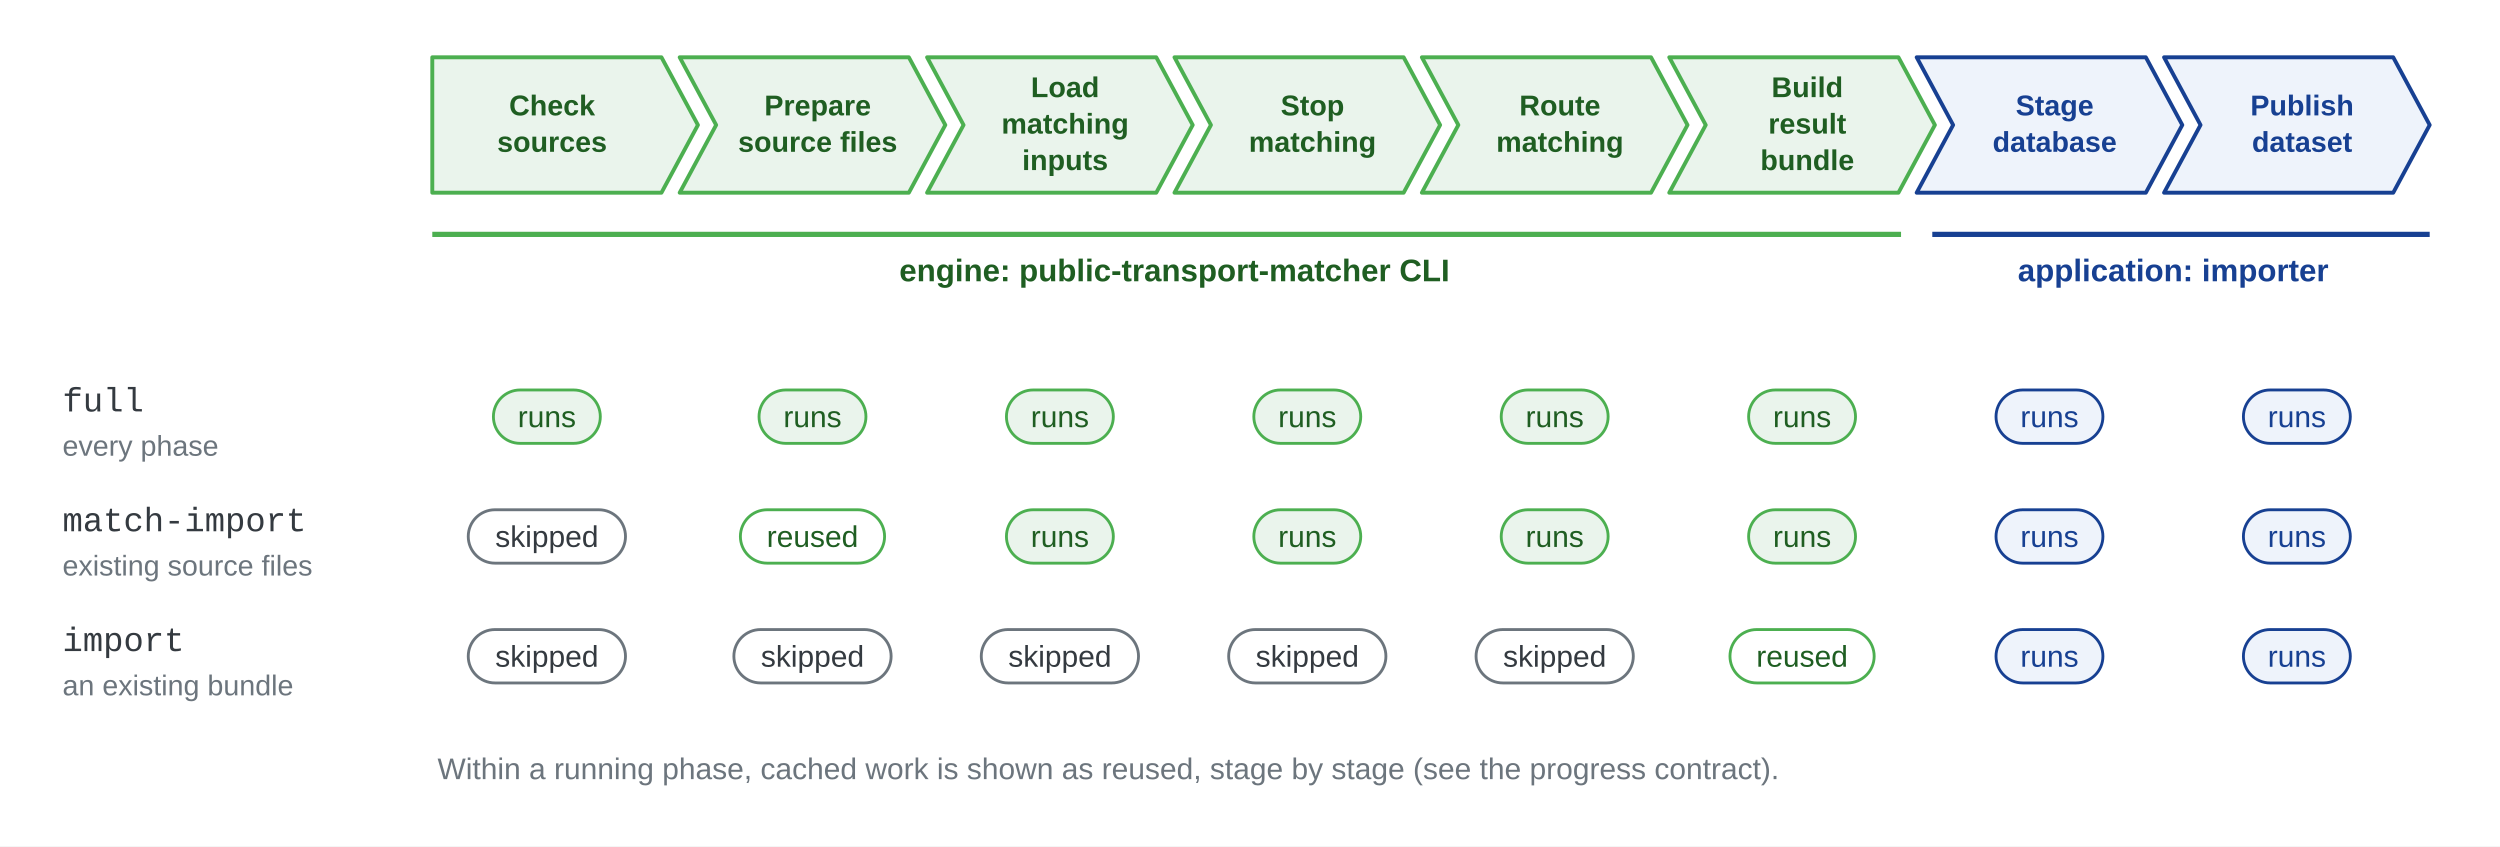
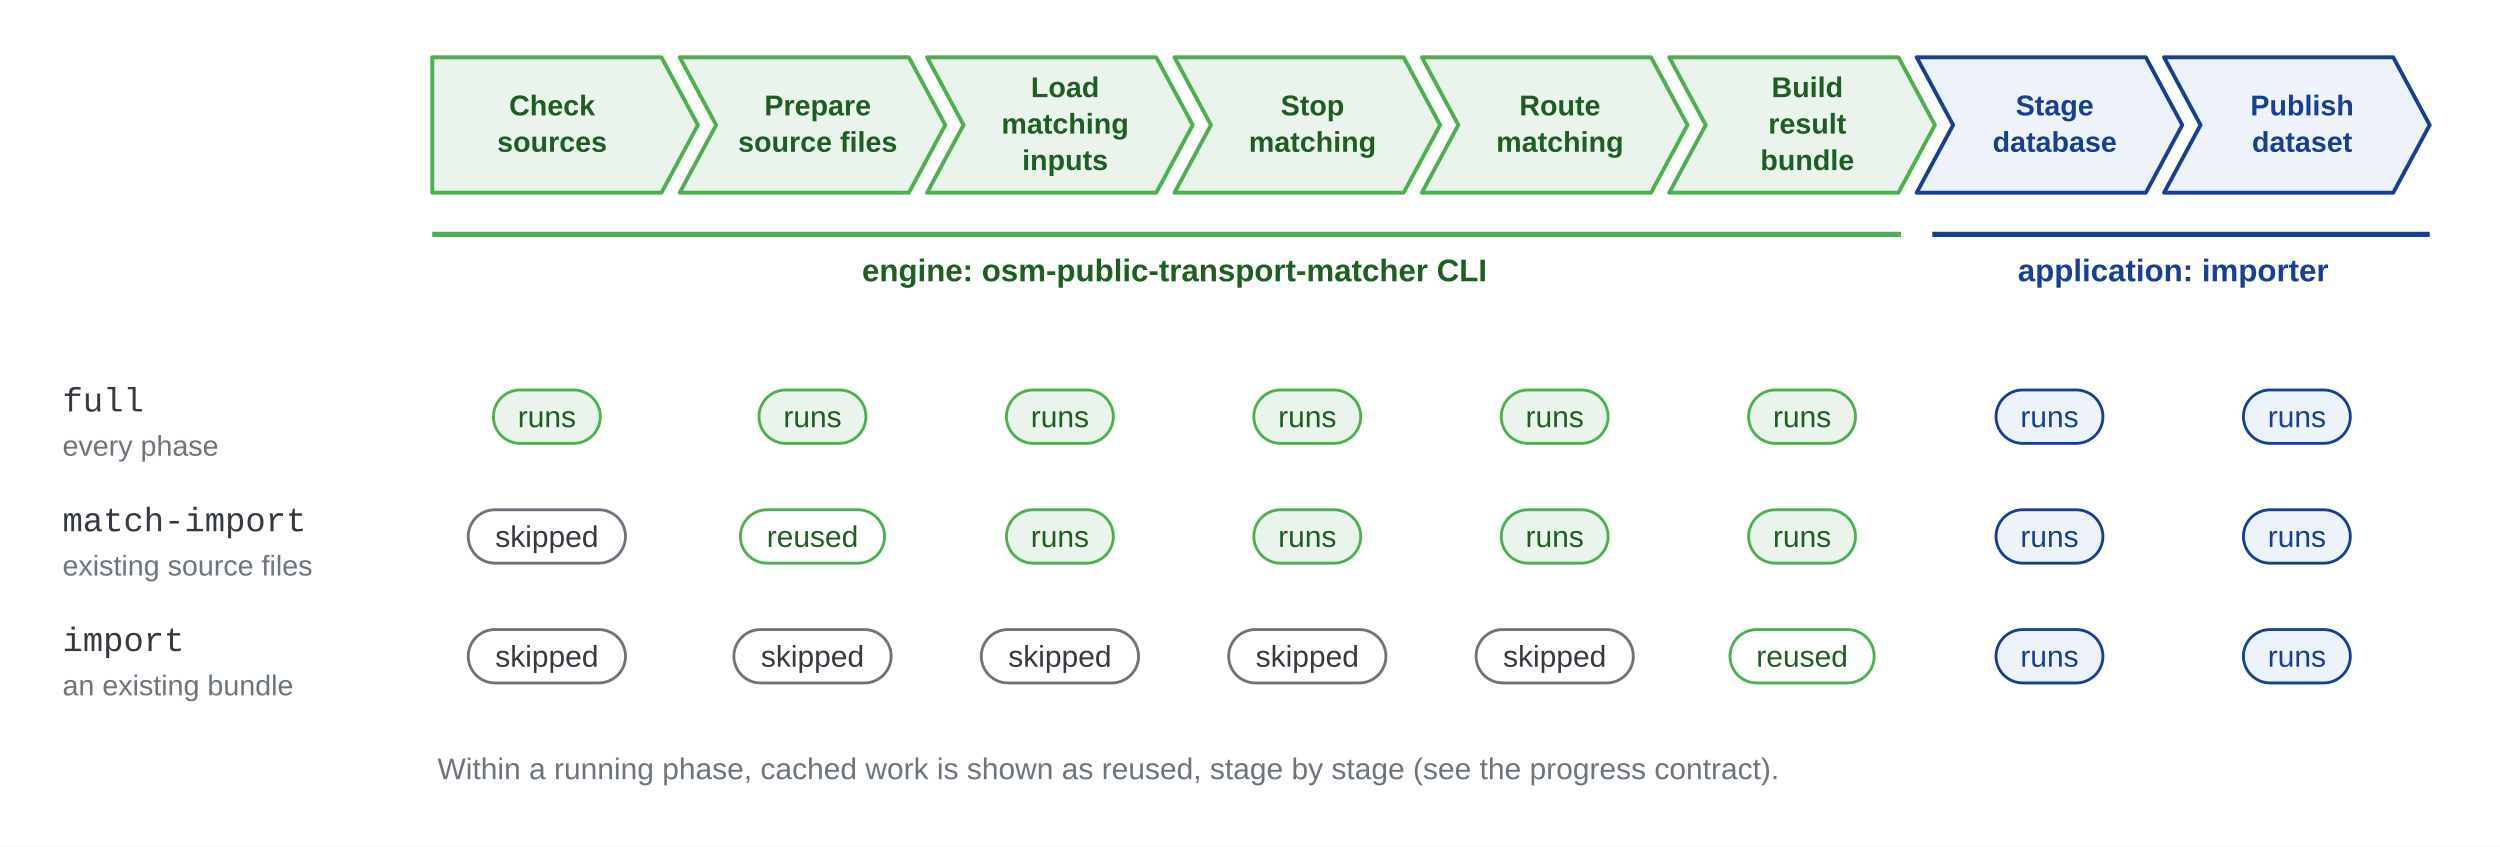
<svg xmlns="http://www.w3.org/2000/svg" viewBox="0 78 960 325" width="960" height="325" role="img" aria-labelledby="pipeline-phases-and-modes-title pipeline-phases-and-modes-desc">
  <rect x="0" y="78" width="960" height="325" fill="#ffffff" />
  <g>
    <path d="M166 100 L254 100 L268 126 L254 152 L166 152 L166 126 Z" fill="#eaf4ec" stroke="#4caf50" stroke-width="1.5" stroke-linejoin="round" />
    <text x="212" y="122.3" font-family="'Segoe UI', system-ui, -apple-system, 'Helvetica Neue', Arial, sans-serif" font-size="11" fill="#1f5e22" font-weight="600" text-anchor="middle">Check</text>
    <text x="212" y="136.3" font-family="'Segoe UI', system-ui, -apple-system, 'Helvetica Neue', Arial, sans-serif" font-size="11" fill="#1f5e22" font-weight="600" text-anchor="middle">sources</text>
  </g>
  <g>
    <path d="M261 100 L349 100 L363 126 L349 152 L261 152 L275 126 Z" fill="#eaf4ec" stroke="#4caf50" stroke-width="1.5" stroke-linejoin="round" />
    <text x="314" y="122.3" font-family="'Segoe UI', system-ui, -apple-system, 'Helvetica Neue', Arial, sans-serif" font-size="11" fill="#1f5e22" font-weight="600" text-anchor="middle">Prepare</text>
    <text x="314" y="136.3" font-family="'Segoe UI', system-ui, -apple-system, 'Helvetica Neue', Arial, sans-serif" font-size="11" fill="#1f5e22" font-weight="600" text-anchor="middle">source files</text>
  </g>
  <g>
    <path d="M356 100 L444 100 L458 126 L444 152 L356 152 L370 126 Z" fill="#eaf4ec" stroke="#4caf50" stroke-width="1.5" stroke-linejoin="round" />
    <text x="409" y="115.3" font-family="'Segoe UI', system-ui, -apple-system, 'Helvetica Neue', Arial, sans-serif" font-size="11" fill="#1f5e22" font-weight="600" text-anchor="middle">Load</text>
    <text x="409" y="129.3" font-family="'Segoe UI', system-ui, -apple-system, 'Helvetica Neue', Arial, sans-serif" font-size="11" fill="#1f5e22" font-weight="600" text-anchor="middle">matching</text>
    <text x="409" y="143.3" font-family="'Segoe UI', system-ui, -apple-system, 'Helvetica Neue', Arial, sans-serif" font-size="11" fill="#1f5e22" font-weight="600" text-anchor="middle">inputs</text>
  </g>
  <g>
    <path d="M451 100 L539 100 L553 126 L539 152 L451 152 L465 126 Z" fill="#eaf4ec" stroke="#4caf50" stroke-width="1.5" stroke-linejoin="round" />
    <text x="504" y="122.3" font-family="'Segoe UI', system-ui, -apple-system, 'Helvetica Neue', Arial, sans-serif" font-size="11" fill="#1f5e22" font-weight="600" text-anchor="middle">Stop</text>
    <text x="504" y="136.3" font-family="'Segoe UI', system-ui, -apple-system, 'Helvetica Neue', Arial, sans-serif" font-size="11" fill="#1f5e22" font-weight="600" text-anchor="middle">matching</text>
  </g>
  <g>
    <path d="M546 100 L634 100 L648 126 L634 152 L546 152 L560 126 Z" fill="#eaf4ec" stroke="#4caf50" stroke-width="1.5" stroke-linejoin="round" />
    <text x="599" y="122.3" font-family="'Segoe UI', system-ui, -apple-system, 'Helvetica Neue', Arial, sans-serif" font-size="11" fill="#1f5e22" font-weight="600" text-anchor="middle">Route</text>
    <text x="599" y="136.3" font-family="'Segoe UI', system-ui, -apple-system, 'Helvetica Neue', Arial, sans-serif" font-size="11" fill="#1f5e22" font-weight="600" text-anchor="middle">matching</text>
  </g>
  <g>
    <path d="M641 100 L729 100 L743 126 L729 152 L641 152 L655 126 Z" fill="#eaf4ec" stroke="#4caf50" stroke-width="1.5" stroke-linejoin="round" />
    <text x="694" y="115.3" font-family="'Segoe UI', system-ui, -apple-system, 'Helvetica Neue', Arial, sans-serif" font-size="11" fill="#1f5e22" font-weight="600" text-anchor="middle">Build</text>
    <text x="694" y="129.3" font-family="'Segoe UI', system-ui, -apple-system, 'Helvetica Neue', Arial, sans-serif" font-size="11" fill="#1f5e22" font-weight="600" text-anchor="middle">result</text>
    <text x="694" y="143.3" font-family="'Segoe UI', system-ui, -apple-system, 'Helvetica Neue', Arial, sans-serif" font-size="11" fill="#1f5e22" font-weight="600" text-anchor="middle">bundle</text>
  </g>
  <g>
    <path d="M736 100 L824 100 L838 126 L824 152 L736 152 L750 126 Z" fill="#eef3fb" stroke="#174092" stroke-width="1.5" stroke-linejoin="round" />
    <text x="789" y="122.3" font-family="'Segoe UI', system-ui, -apple-system, 'Helvetica Neue', Arial, sans-serif" font-size="11" fill="#174092" font-weight="600" text-anchor="middle">Stage</text>
    <text x="789" y="136.3" font-family="'Segoe UI', system-ui, -apple-system, 'Helvetica Neue', Arial, sans-serif" font-size="11" fill="#174092" font-weight="600" text-anchor="middle">database</text>
  </g>
  <g>
    <path d="M831 100 L919 100 L933 126 L919 152 L831 152 L845 126 Z" fill="#eef3fb" stroke="#174092" stroke-width="1.5" stroke-linejoin="round" />
    <text x="884" y="122.3" font-family="'Segoe UI', system-ui, -apple-system, 'Helvetica Neue', Arial, sans-serif" font-size="11" fill="#174092" font-weight="600" text-anchor="middle">Publish</text>
    <text x="884" y="136.3" font-family="'Segoe UI', system-ui, -apple-system, 'Helvetica Neue', Arial, sans-serif" font-size="11" fill="#174092" font-weight="600" text-anchor="middle">dataset</text>
  </g>
  <path d="M166 168 L730 168" stroke="#4caf50" stroke-width="2" />
-   <text x="451" y="186" font-family="'Segoe UI', system-ui, -apple-system, 'Helvetica Neue', Arial, sans-serif" font-size="12" fill="#1f5e22" font-weight="600" text-anchor="middle">engine: public-transport-matcher CLI</text>
+   <text x="451" y="186" font-family="'Segoe UI', system-ui, -apple-system, 'Helvetica Neue', Arial, sans-serif" font-size="12" fill="#1f5e22" font-weight="600" text-anchor="middle">engine: osm-public-transport-matcher CLI</text>
  <path d="M742 168 L933 168" stroke="#174092" stroke-width="2" />
  <text x="834.5" y="186" font-family="'Segoe UI', system-ui, -apple-system, 'Helvetica Neue', Arial, sans-serif" font-size="12" fill="#174092" font-weight="600" text-anchor="middle">application: importer</text>
  <text x="24" y="236" font-family="'SFMono-Regular', Consolas, 'Liberation Mono', Menlo, monospace" font-size="13" fill="#343a40">full</text>
  <text x="24" y="253" font-family="'Segoe UI', system-ui, -apple-system, 'Helvetica Neue', Arial, sans-serif" font-size="11" fill="#6c757d">every phase</text>
  <g>
    <rect x="189.47" y="227.75" width="41.05" height="20.5" rx="10.25" fill="#eaf4ec" stroke="#4caf50" stroke-width="1.1" />
    <text x="210" y="242.03" font-family="'Segoe UI', system-ui, -apple-system, 'Helvetica Neue', Arial, sans-serif" font-size="11.5" fill="#1f5e22" text-anchor="middle">runs</text>
  </g>
  <g>
    <rect x="291.47" y="227.75" width="41.05" height="20.5" rx="10.25" fill="#eaf4ec" stroke="#4caf50" stroke-width="1.1" />
    <text x="312" y="242.03" font-family="'Segoe UI', system-ui, -apple-system, 'Helvetica Neue', Arial, sans-serif" font-size="11.5" fill="#1f5e22" text-anchor="middle">runs</text>
  </g>
  <g>
    <rect x="386.47" y="227.75" width="41.05" height="20.5" rx="10.25" fill="#eaf4ec" stroke="#4caf50" stroke-width="1.1" />
    <text x="407" y="242.03" font-family="'Segoe UI', system-ui, -apple-system, 'Helvetica Neue', Arial, sans-serif" font-size="11.5" fill="#1f5e22" text-anchor="middle">runs</text>
  </g>
  <g>
    <rect x="481.47" y="227.75" width="41.05" height="20.5" rx="10.25" fill="#eaf4ec" stroke="#4caf50" stroke-width="1.1" />
    <text x="502" y="242.03" font-family="'Segoe UI', system-ui, -apple-system, 'Helvetica Neue', Arial, sans-serif" font-size="11.5" fill="#1f5e22" text-anchor="middle">runs</text>
  </g>
  <g>
    <rect x="576.47" y="227.75" width="41.05" height="20.5" rx="10.25" fill="#eaf4ec" stroke="#4caf50" stroke-width="1.1" />
    <text x="597" y="242.03" font-family="'Segoe UI', system-ui, -apple-system, 'Helvetica Neue', Arial, sans-serif" font-size="11.5" fill="#1f5e22" text-anchor="middle">runs</text>
  </g>
  <g>
    <rect x="671.47" y="227.75" width="41.05" height="20.5" rx="10.25" fill="#eaf4ec" stroke="#4caf50" stroke-width="1.1" />
    <text x="692" y="242.03" font-family="'Segoe UI', system-ui, -apple-system, 'Helvetica Neue', Arial, sans-serif" font-size="11.5" fill="#1f5e22" text-anchor="middle">runs</text>
  </g>
  <g>
    <rect x="766.47" y="227.75" width="41.05" height="20.5" rx="10.25" fill="#eef3fb" stroke="#174092" stroke-width="1.1" />
    <text x="787" y="242.03" font-family="'Segoe UI', system-ui, -apple-system, 'Helvetica Neue', Arial, sans-serif" font-size="11.5" fill="#174092" text-anchor="middle">runs</text>
  </g>
  <g>
    <rect x="861.47" y="227.75" width="41.05" height="20.5" rx="10.25" fill="#eef3fb" stroke="#174092" stroke-width="1.1" />
    <text x="882" y="242.03" font-family="'Segoe UI', system-ui, -apple-system, 'Helvetica Neue', Arial, sans-serif" font-size="11.5" fill="#174092" text-anchor="middle">runs</text>
  </g>
  <text x="24" y="282" font-family="'SFMono-Regular', Consolas, 'Liberation Mono', Menlo, monospace" font-size="13" fill="#343a40">match-import</text>
  <text x="24" y="299" font-family="'Segoe UI', system-ui, -apple-system, 'Helvetica Neue', Arial, sans-serif" font-size="11" fill="#6c757d">existing source files</text>
  <g>
    <rect x="179.81" y="273.75" width="60.38" height="20.5" rx="10.25" fill="#ffffff" stroke="#6c757d" stroke-width="1.1" />
    <text x="210" y="288.02" font-family="'Segoe UI', system-ui, -apple-system, 'Helvetica Neue', Arial, sans-serif" font-size="11.5" fill="#343a40" text-anchor="middle">skipped</text>
  </g>
  <g>
    <rect x="284.31" y="273.75" width="55.37" height="20.5" rx="10.25" fill="#ffffff" stroke="#4caf50" stroke-width="1.1" />
    <text x="312" y="288.02" font-family="'Segoe UI', system-ui, -apple-system, 'Helvetica Neue', Arial, sans-serif" font-size="11.5" fill="#1f5e22" text-anchor="middle">reused</text>
  </g>
  <g>
    <rect x="386.47" y="273.75" width="41.05" height="20.5" rx="10.25" fill="#eaf4ec" stroke="#4caf50" stroke-width="1.1" />
    <text x="407" y="288.02" font-family="'Segoe UI', system-ui, -apple-system, 'Helvetica Neue', Arial, sans-serif" font-size="11.5" fill="#1f5e22" text-anchor="middle">runs</text>
  </g>
  <g>
    <rect x="481.47" y="273.75" width="41.05" height="20.5" rx="10.25" fill="#eaf4ec" stroke="#4caf50" stroke-width="1.1" />
    <text x="502" y="288.02" font-family="'Segoe UI', system-ui, -apple-system, 'Helvetica Neue', Arial, sans-serif" font-size="11.5" fill="#1f5e22" text-anchor="middle">runs</text>
  </g>
  <g>
    <rect x="576.47" y="273.75" width="41.05" height="20.5" rx="10.25" fill="#eaf4ec" stroke="#4caf50" stroke-width="1.1" />
    <text x="597" y="288.02" font-family="'Segoe UI', system-ui, -apple-system, 'Helvetica Neue', Arial, sans-serif" font-size="11.5" fill="#1f5e22" text-anchor="middle">runs</text>
  </g>
  <g>
    <rect x="671.47" y="273.75" width="41.05" height="20.5" rx="10.25" fill="#eaf4ec" stroke="#4caf50" stroke-width="1.1" />
    <text x="692" y="288.02" font-family="'Segoe UI', system-ui, -apple-system, 'Helvetica Neue', Arial, sans-serif" font-size="11.5" fill="#1f5e22" text-anchor="middle">runs</text>
  </g>
  <g>
    <rect x="766.47" y="273.75" width="41.05" height="20.5" rx="10.25" fill="#eef3fb" stroke="#174092" stroke-width="1.1" />
    <text x="787" y="288.02" font-family="'Segoe UI', system-ui, -apple-system, 'Helvetica Neue', Arial, sans-serif" font-size="11.5" fill="#174092" text-anchor="middle">runs</text>
  </g>
  <g>
    <rect x="861.47" y="273.75" width="41.05" height="20.5" rx="10.25" fill="#eef3fb" stroke="#174092" stroke-width="1.1" />
    <text x="882" y="288.02" font-family="'Segoe UI', system-ui, -apple-system, 'Helvetica Neue', Arial, sans-serif" font-size="11.5" fill="#174092" text-anchor="middle">runs</text>
  </g>
  <text x="24" y="328" font-family="'SFMono-Regular', Consolas, 'Liberation Mono', Menlo, monospace" font-size="13" fill="#343a40">import</text>
  <text x="24" y="345" font-family="'Segoe UI', system-ui, -apple-system, 'Helvetica Neue', Arial, sans-serif" font-size="11" fill="#6c757d">an existing bundle</text>
  <g>
    <rect x="179.81" y="319.75" width="60.38" height="20.5" rx="10.25" fill="#ffffff" stroke="#6c757d" stroke-width="1.1" />
    <text x="210" y="334.02" font-family="'Segoe UI', system-ui, -apple-system, 'Helvetica Neue', Arial, sans-serif" font-size="11.5" fill="#343a40" text-anchor="middle">skipped</text>
  </g>
  <g>
    <rect x="281.81" y="319.75" width="60.38" height="20.5" rx="10.25" fill="#ffffff" stroke="#6c757d" stroke-width="1.1" />
    <text x="312" y="334.02" font-family="'Segoe UI', system-ui, -apple-system, 'Helvetica Neue', Arial, sans-serif" font-size="11.5" fill="#343a40" text-anchor="middle">skipped</text>
  </g>
  <g>
    <rect x="376.81" y="319.75" width="60.38" height="20.5" rx="10.25" fill="#ffffff" stroke="#6c757d" stroke-width="1.1" />
    <text x="407" y="334.02" font-family="'Segoe UI', system-ui, -apple-system, 'Helvetica Neue', Arial, sans-serif" font-size="11.5" fill="#343a40" text-anchor="middle">skipped</text>
  </g>
  <g>
    <rect x="471.81" y="319.75" width="60.38" height="20.5" rx="10.25" fill="#ffffff" stroke="#6c757d" stroke-width="1.1" />
    <text x="502" y="334.02" font-family="'Segoe UI', system-ui, -apple-system, 'Helvetica Neue', Arial, sans-serif" font-size="11.5" fill="#343a40" text-anchor="middle">skipped</text>
  </g>
  <g>
    <rect x="566.81" y="319.75" width="60.38" height="20.5" rx="10.25" fill="#ffffff" stroke="#6c757d" stroke-width="1.1" />
    <text x="597" y="334.02" font-family="'Segoe UI', system-ui, -apple-system, 'Helvetica Neue', Arial, sans-serif" font-size="11.5" fill="#343a40" text-anchor="middle">skipped</text>
  </g>
  <g>
    <rect x="664.31" y="319.75" width="55.37" height="20.5" rx="10.25" fill="#ffffff" stroke="#4caf50" stroke-width="1.1" />
    <text x="692" y="334.02" font-family="'Segoe UI', system-ui, -apple-system, 'Helvetica Neue', Arial, sans-serif" font-size="11.5" fill="#1f5e22" text-anchor="middle">reused</text>
  </g>
  <g>
    <rect x="766.47" y="319.75" width="41.05" height="20.5" rx="10.25" fill="#eef3fb" stroke="#174092" stroke-width="1.1" />
    <text x="787" y="334.02" font-family="'Segoe UI', system-ui, -apple-system, 'Helvetica Neue', Arial, sans-serif" font-size="11.5" fill="#174092" text-anchor="middle">runs</text>
  </g>
  <g>
    <rect x="861.47" y="319.75" width="41.05" height="20.5" rx="10.25" fill="#eef3fb" stroke="#174092" stroke-width="1.1" />
    <text x="882" y="334.02" font-family="'Segoe UI', system-ui, -apple-system, 'Helvetica Neue', Arial, sans-serif" font-size="11.5" fill="#174092" text-anchor="middle">runs</text>
  </g>
  <text x="168" y="377.2" font-family="'Segoe UI', system-ui, -apple-system, 'Helvetica Neue', Arial, sans-serif" font-size="11.5" fill="#6c757d">Within a running phase, cached work is shown as reused, stage by stage (see the progress contract).</text>
</svg>
